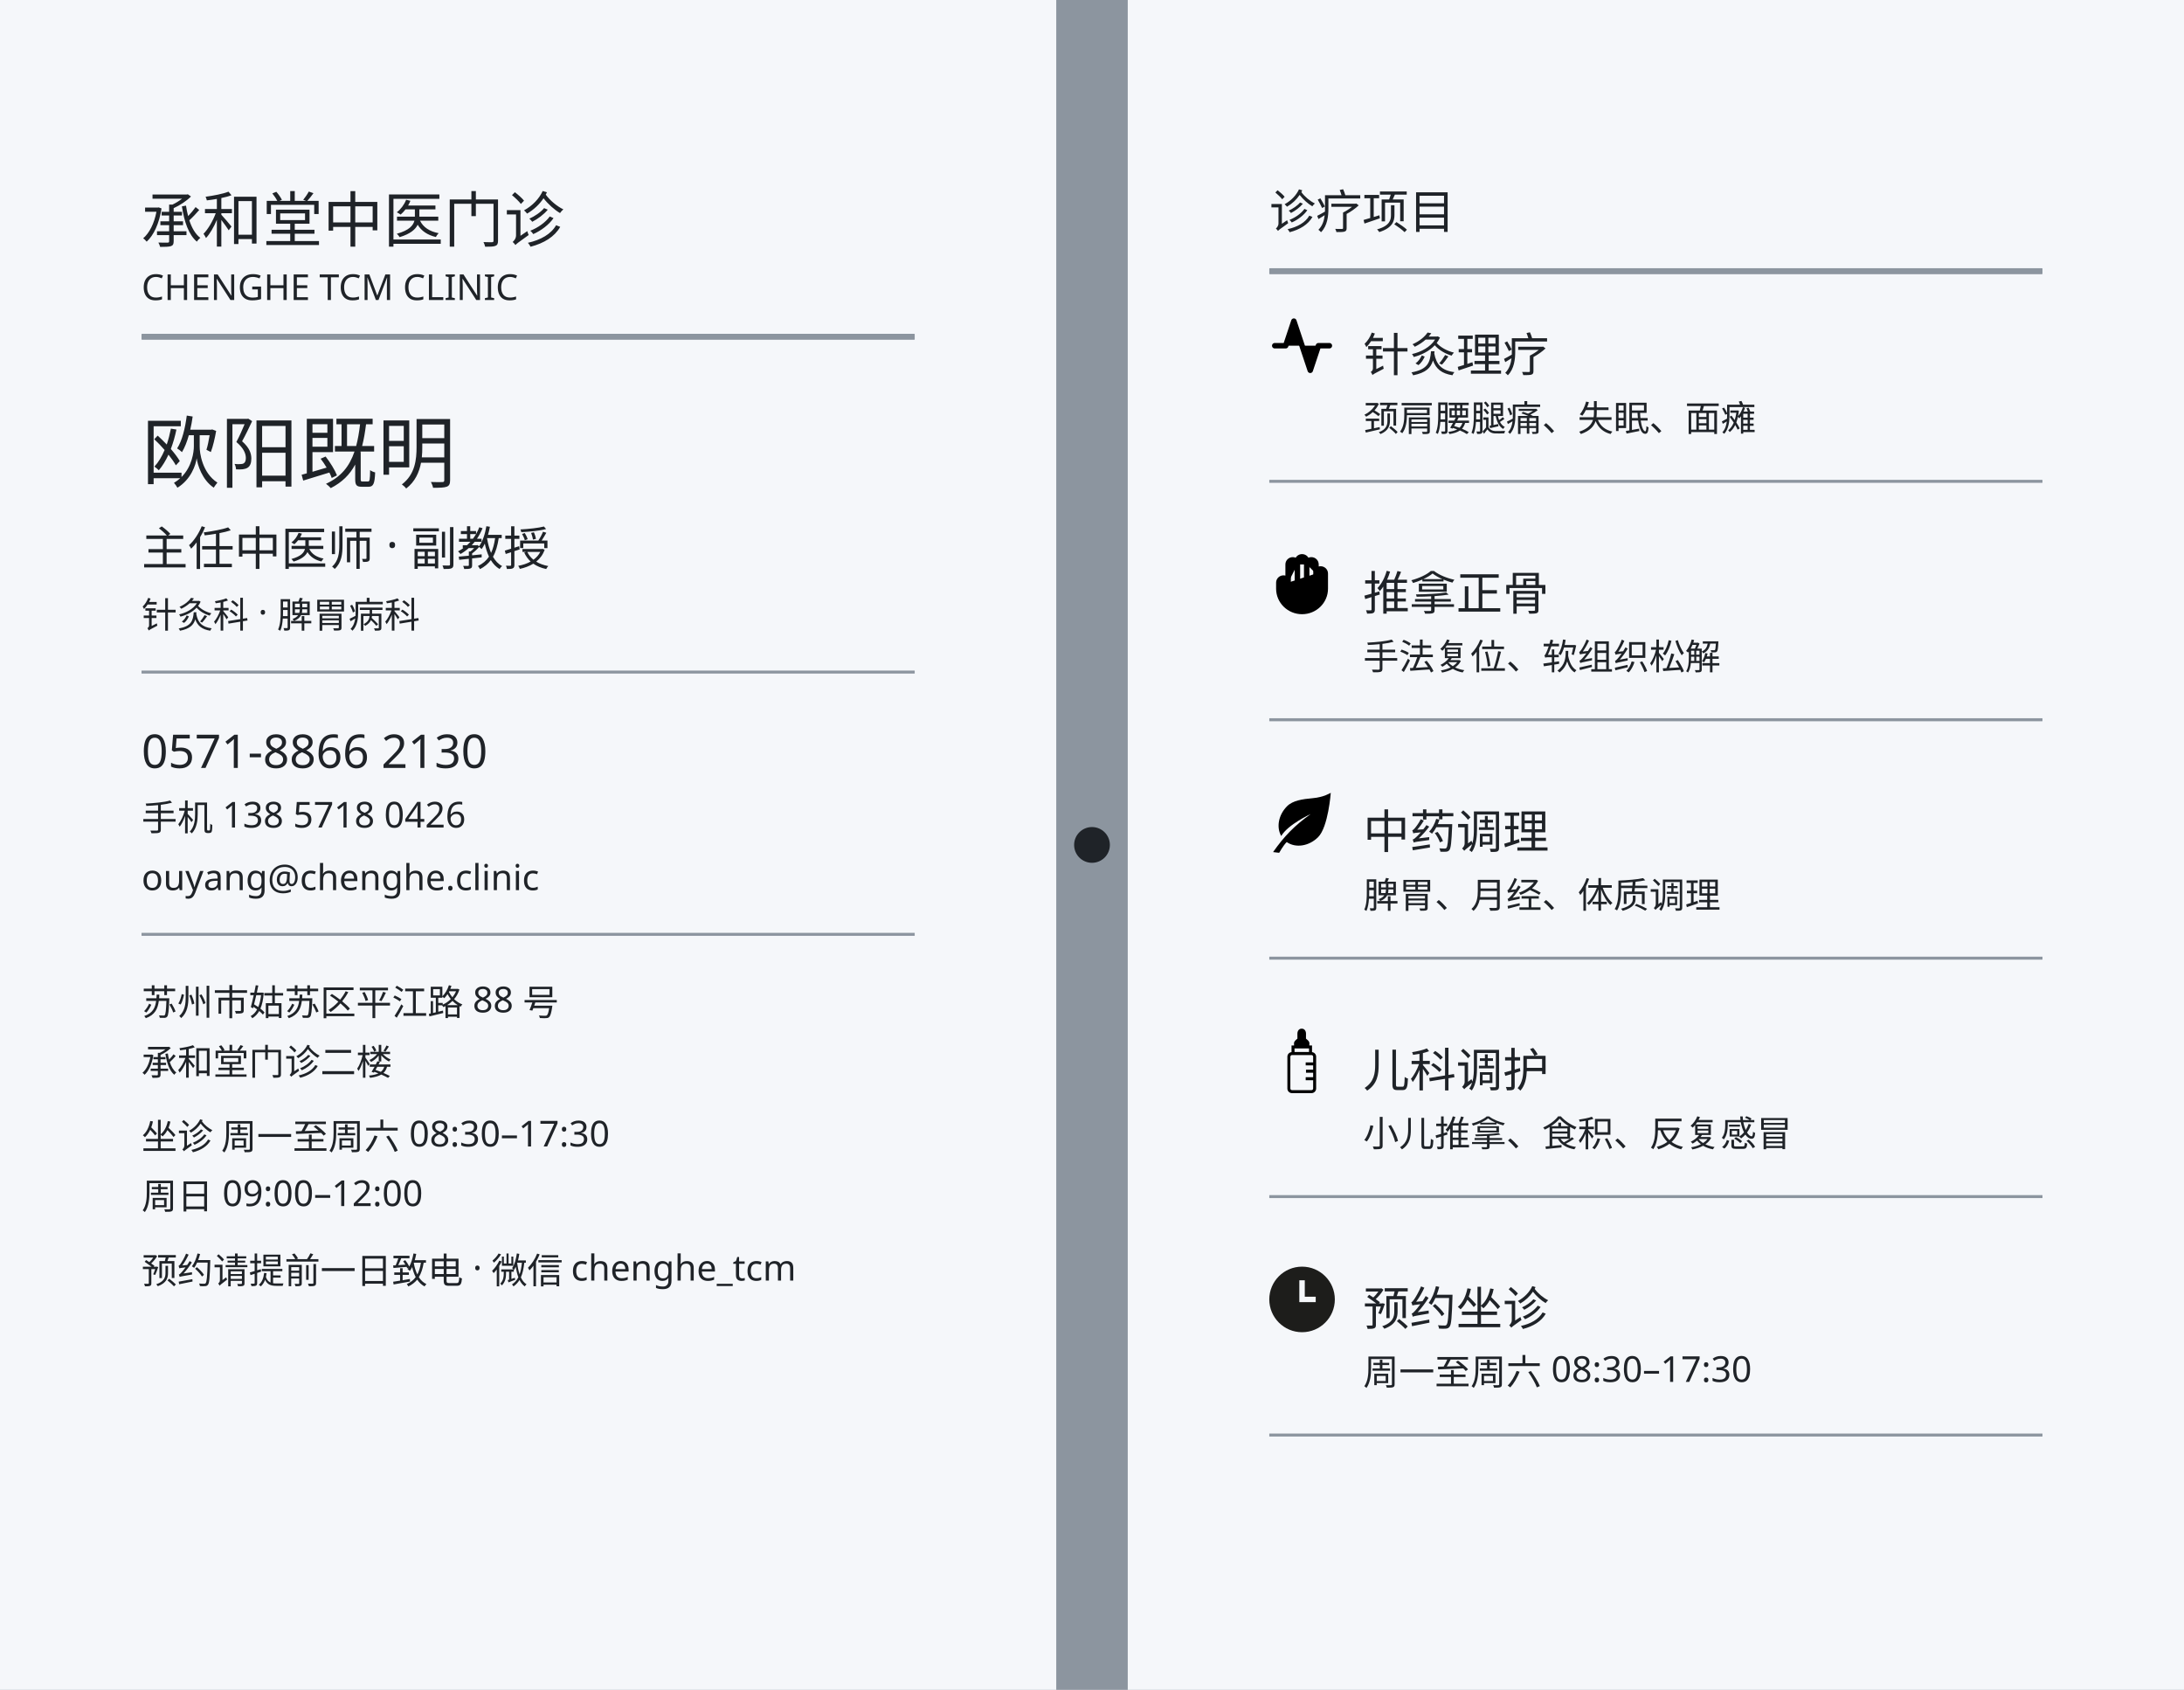
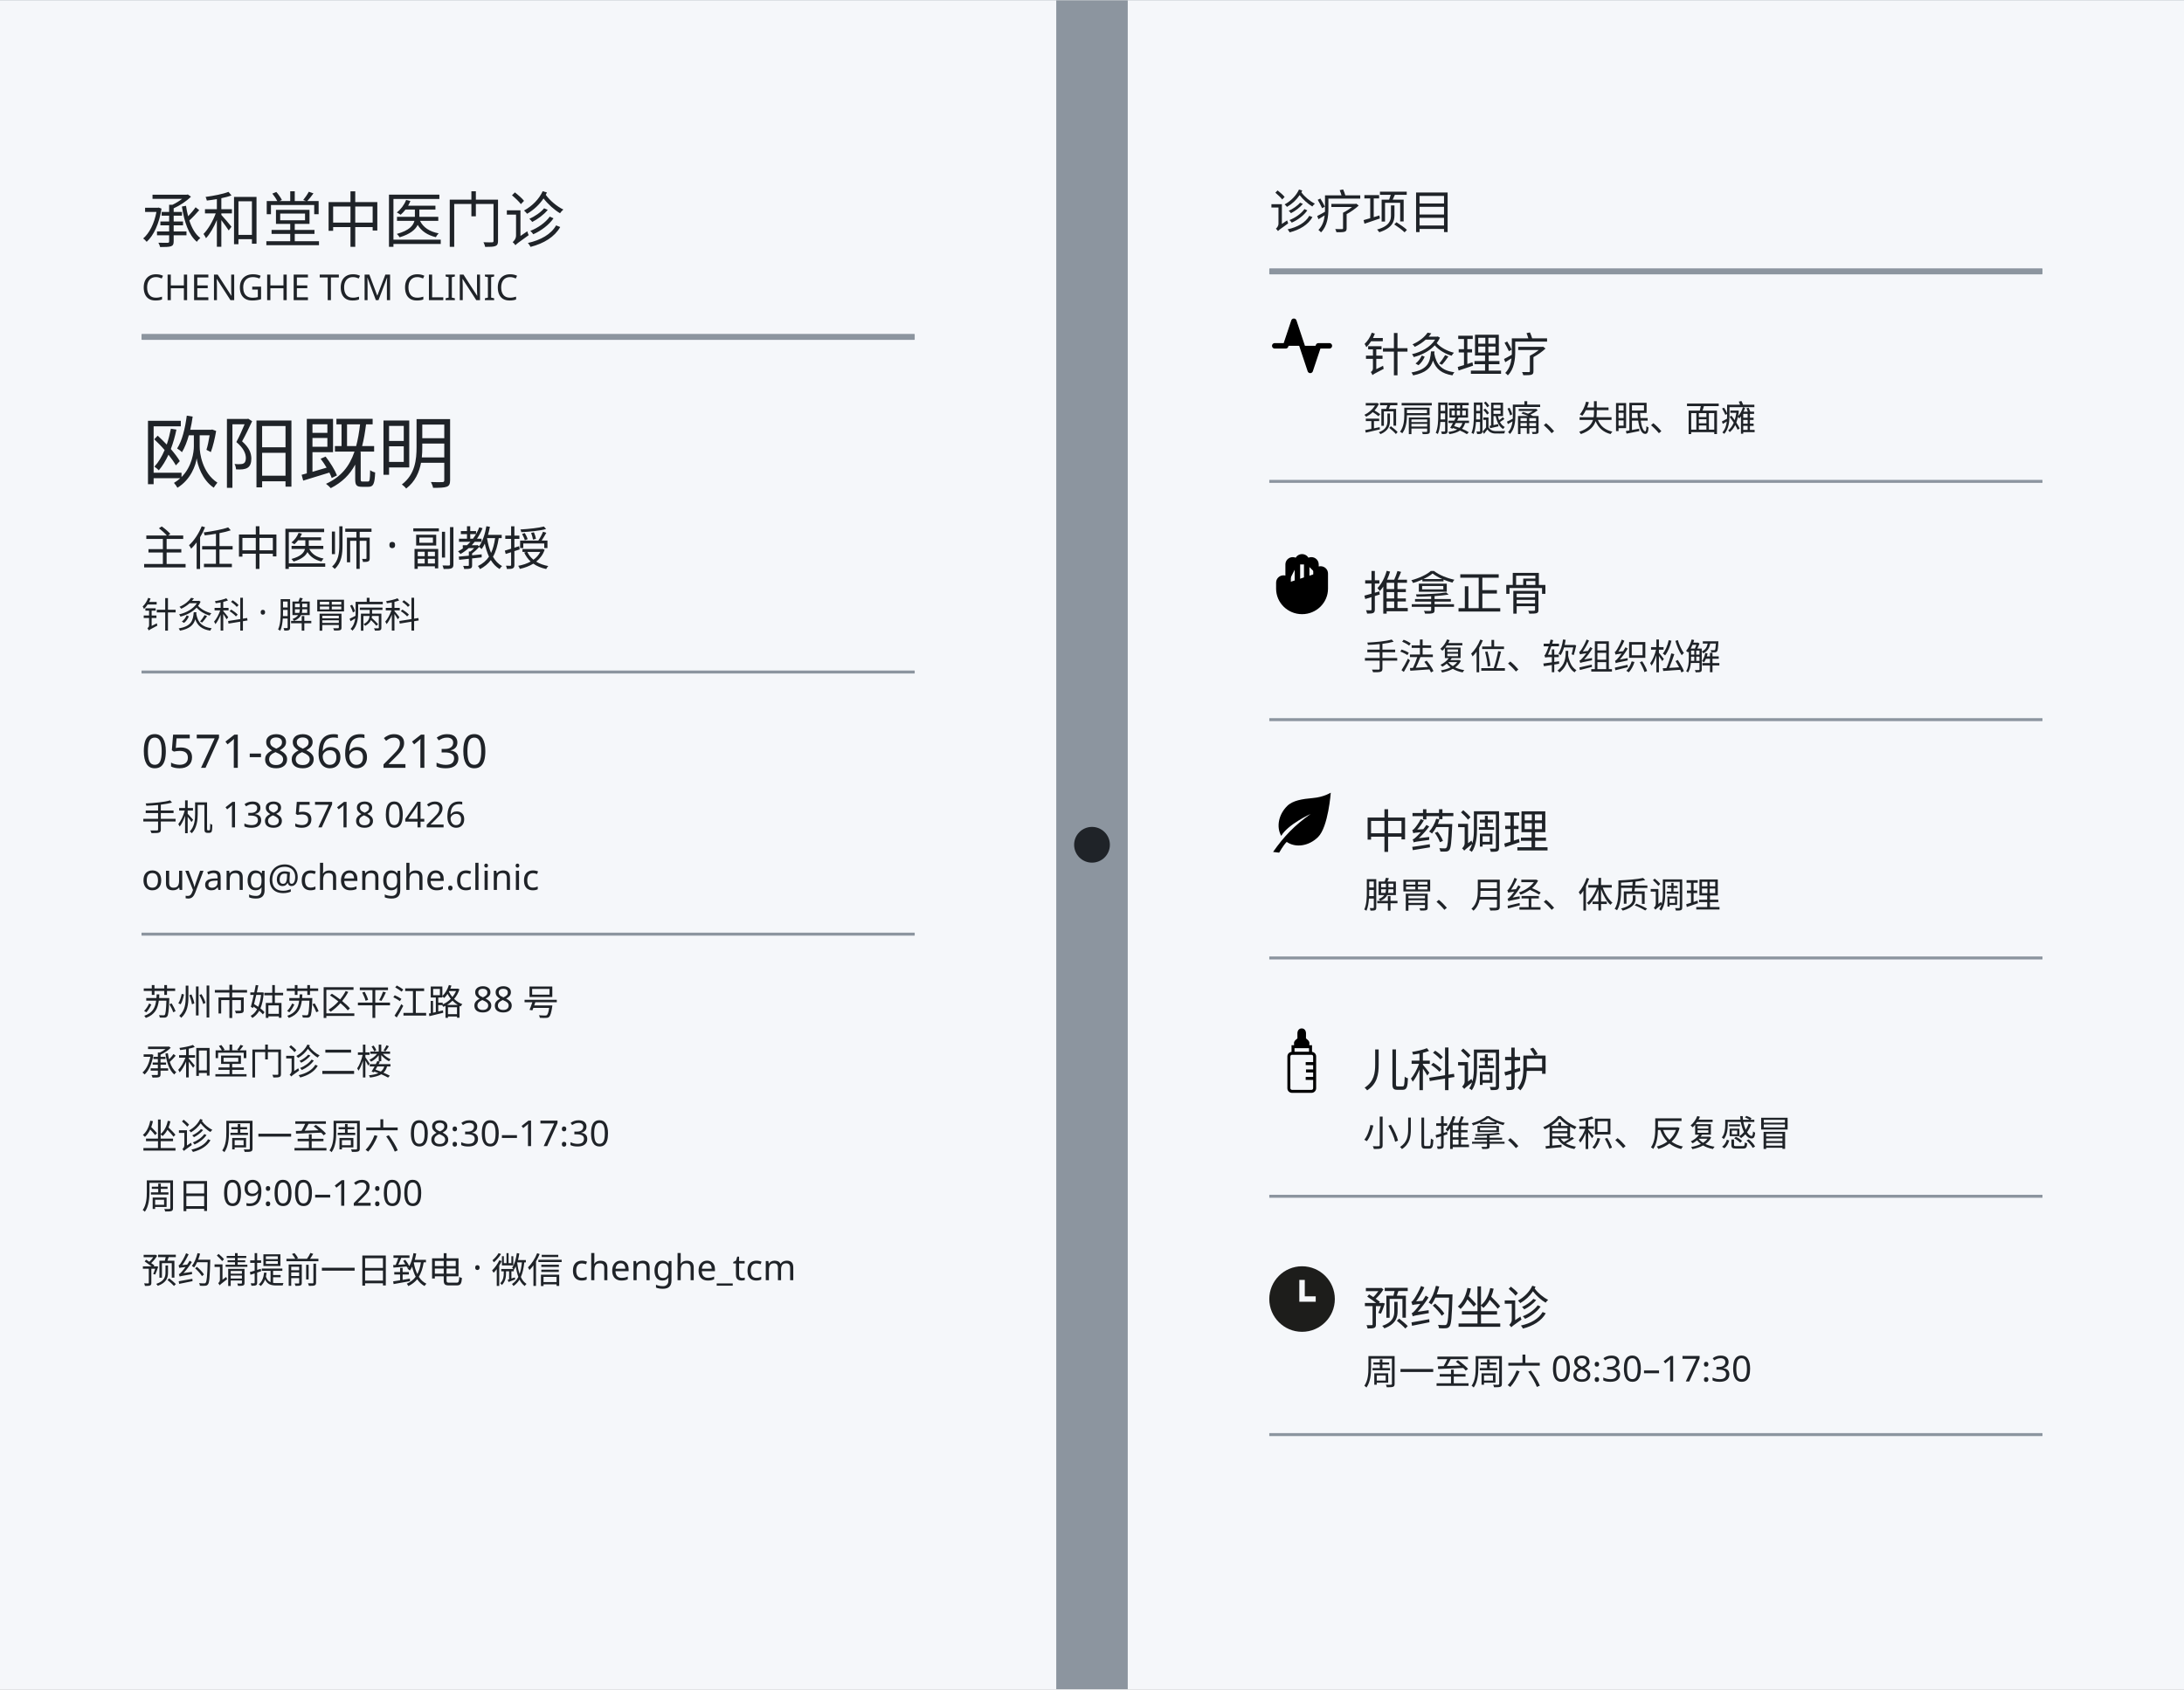
- <svg xmlns="http://www.w3.org/2000/svg" viewBox="0 0 1466 1134" width="1466" height="1134" role="img" aria-label="承和堂中医门诊名片拼版 · 竖版台账正反两面">
+ <svg xmlns="http://www.w3.org/2000/svg" viewBox="0 0 1466 1134" width="124.064mm" height="96mm" role="img" aria-label="承和堂中医门诊名片拼版 · 竖版台账正反两面">
  <style>.p-vec-neutral{fill:#8C959F}.s-vec-neutral{stroke:#8C959F;stroke-width:2;stroke-linecap:round;stroke-linejoin:round}.p-vec-ink{fill:#1F2328}.s-vec-ink{stroke:#1F2328;stroke-width:2;stroke-linecap:round;stroke-linejoin:round}.p-vec-white{fill:#FFFFFF}.s-vec-white{stroke:#FFFFFF;stroke-width:2;stroke-linecap:round;stroke-linejoin:round}</style>
  <g role="img">
    <rect id="sheetground" class="p-vec-neutral" x="0" y="0" width="1466" height="1134" rx="0" ry="0" />
  </g>
  <g role="img">
    <circle id="regmark" class="p-vec-ink" cx="733" cy="567" r="12" />
  </g>
  <svg x="0" y="0" width="709" height="1134" viewBox="0 0 709 1134" data-source-ref="facefront">
    <style>.p-vec-surface{fill:#F5F7FA}.s-vec-surface{stroke:#F5F7FA;stroke-width:2;stroke-linecap:round;stroke-linejoin:round}.p-vec-ink{fill:#1F2328}.s-vec-ink{stroke:#1F2328;stroke-width:2;stroke-linecap:round;stroke-linejoin:round}.p-vec-neutral{fill:#8C959F}.s-vec-neutral{stroke:#8C959F;stroke-width:2;stroke-linecap:round;stroke-linejoin:round}</style>
    <g role="img">
      <rect id="ground" class="p-vec-surface" x="0" y="0" width="709" height="1134" rx="0" ry="0" />
    </g>
    <g role="img">
      <text id="org" class="p-vec-ink" x="95" y="162.33" font-size="40.56" font-family="sans-serif">承和堂中医门诊</text>
    </g>
    <g role="img">
      <text id="orgsub" class="p-vec-ink" x="95" y="201.33" font-size="24" font-family="sans-serif">CHENGHE TCM CLINIC</text>
    </g>
    <g role="img">
      <rect id="ruleone" class="p-vec-neutral" x="95" y="224" width="519" height="4" rx="0.333" ry="0.333" />
    </g>
    <g role="img">
      <text id="name" class="p-vec-ink" x="95" y="323.23" font-size="52.73" font-family="sans-serif">欧阳既明</text>
    </g>
    <g role="img">
      <text id="title" class="p-vec-ink" x="95" y="379.33" font-size="31.2" font-family="sans-serif">主任中医师 · 副教授</text>
    </g>
    <g role="img">
      <text id="dept" class="p-vec-ink" x="95" y="421.33" font-size="24" font-family="sans-serif">针灸科 · 脾胃病科</text>
    </g>
    <g role="img">
      <rect id="ruletwo" class="p-vec-neutral" x="95" y="450" width="519" height="2" rx="0.167" ry="0.167" />
    </g>
    <g role="img">
      <text id="tel" class="p-vec-ink" x="95" y="515.33" font-size="31.2" font-family="sans-serif">0571-8866 2130</text>
    </g>
    <g role="img">
      <text id="mobile" class="p-vec-ink" x="95" y="557.33" font-size="24" font-family="sans-serif">手机 138 5718 0426</text>
    </g>
    <g role="img">
      <text id="mail" class="p-vec-ink" x="95" y="597.33" font-size="24" font-family="sans-serif">ouyang@chenghe.clinic</text>
    </g>
    <g role="img">
      <rect id="rulethree" class="p-vec-neutral" x="95" y="626" width="519" height="2" rx="0.167" ry="0.167" />
    </g>
    <g role="img">
      <text id="addr" class="p-vec-ink" x="95" y="681.33" font-size="24" font-family="sans-serif">苏州市姑苏区平江路 88 号</text>
    </g>
    <g role="img">
      <text id="addrtwo" class="p-vec-ink" x="95" y="721.33" font-size="24" font-family="sans-serif">承和堂门诊二楼</text>
    </g>
    <g role="img">
      <text id="hours" class="p-vec-ink" x="95" y="771.33" font-size="24" font-family="sans-serif">坐诊 周一至周六 08:30–17:30</text>
    </g>
    <g role="img">
      <text id="hourstwo" class="p-vec-ink" x="95" y="811.33" font-size="24" font-family="sans-serif">周日 09:00–12:00</text>
    </g>
    <g role="img">
      <text id="book" class="p-vec-ink" x="95" y="861.33" font-size="24" font-family="sans-serif">预约请提前一日致电 · 微信 chenghe_tcm</text>
    </g>
  </svg>
  <svg x="757" y="0" width="709" height="1134" viewBox="0 0 709 1134" data-source-ref="faceback">
    <style>.p-vec-surface{fill:#F5F7FA}.s-vec-surface{stroke:#F5F7FA;stroke-width:2;stroke-linecap:round;stroke-linejoin:round}.p-vec-ink{fill:#1F2328}.s-vec-ink{stroke:#1F2328;stroke-width:2;stroke-linecap:round;stroke-linejoin:round}.p-vec-neutral{fill:#8C959F}.s-vec-neutral{stroke:#8C959F;stroke-width:2;stroke-linecap:round;stroke-linejoin:round}</style>
    <g role="img">
      <rect id="ground" class="p-vec-surface" x="0" y="0" width="709" height="1134" rx="0" ry="0" />
    </g>
    <g role="img">
      <text id="listtitle" class="p-vec-ink" x="95" y="153.33" font-size="31.2" font-family="sans-serif">诊疗项目</text>
    </g>
    <g role="img">
      <rect id="ruletop" class="p-vec-neutral" x="95" y="180" width="519" height="4" rx="0.333" ry="0.333" />
    </g>
    <g role="img">
      <text id="labelone" class="p-vec-ink" x="158" y="249.33" font-size="31.2" font-family="sans-serif">针灸理疗</text>
    </g>
    <g role="img">
      <text id="subone" class="p-vec-ink" x="158" y="289.33" font-size="24" font-family="sans-serif">颈肩腰腿痛、失眠、面瘫</text>
    </g>
    <g role="img">
      <rect id="hairone" class="p-vec-neutral" x="95" y="322" width="519" height="2" rx="0.167" ry="0.167" />
    </g>
    <g role="img">
      <text id="labeltwo" class="p-vec-ink" x="158" y="409.33" font-size="31.2" font-family="sans-serif">推拿正骨</text>
    </g>
    <g role="img">
      <text id="subtwo" class="p-vec-ink" x="158" y="449.33" font-size="24" font-family="sans-serif">手法复位、软组织松解</text>
    </g>
    <g role="img">
      <rect id="hairtwo" class="p-vec-neutral" x="95" y="482" width="519" height="2" rx="0.167" ry="0.167" />
    </g>
    <g role="img">
      <text id="labelthree" class="p-vec-ink" x="158" y="569.33" font-size="31.2" font-family="sans-serif">中药调理</text>
    </g>
    <g role="img">
      <text id="subthree" class="p-vec-ink" x="158" y="609.33" font-size="24" font-family="sans-serif">脾胃、月经、体质调理</text>
    </g>
    <g role="img">
      <rect id="hairthree" class="p-vec-neutral" x="95" y="642" width="519" height="2" rx="0.167" ry="0.167" />
    </g>
    <g role="img">
      <text id="labelfour" class="p-vec-ink" x="158" y="729.33" font-size="31.2" font-family="sans-serif">儿科调护</text>
    </g>
    <g role="img">
      <text id="subfour" class="p-vec-ink" x="158" y="769.33" font-size="24" font-family="sans-serif">小儿推拿、食积、反复感冒</text>
    </g>
    <g role="img">
      <rect id="hairfour" class="p-vec-neutral" x="95" y="802" width="519" height="2" rx="0.167" ry="0.167" />
    </g>
    <g role="img">
      <text id="labelfive" class="p-vec-ink" x="158" y="889.33" font-size="31.2" font-family="sans-serif">预约坐诊</text>
    </g>
    <g role="img">
      <text id="subfive" class="p-vec-ink" x="158" y="929.33" font-size="24" font-family="sans-serif">周一至周六 08:30–17:30</text>
    </g>
    <g role="img">
      <rect id="hairfive" class="p-vec-neutral" x="95" y="962" width="519" height="2" rx="0.167" ry="0.167" />
    </g>
    <svg x="95" y="210" width="44" height="44" viewBox="0 0 24 24" data-source-ref="iconpulse">
      <path d="M22 12H18l-3 9L9 3 6 12H2" stroke="#000" stroke-width="2" stroke-linecap="round" stroke-linejoin="round" />
    </svg>
    <svg x="95" y="370" width="44" height="44" viewBox="0 0 24 24" data-source-ref="iconhand">
      <path d="M6.9 11.444v2.778m0-2.778V4.778c0-.92.761-1.667 1.7-1.667.939.0 1.7.746 1.7 1.667M6.9 11.444C6.9 10.524 6.139 9.778 5.2 9.778S3.5 10.524 3.5 11.444v2.222C3.5 18.269 7.306 22 12 22c4.694.0 8.5-3.731 8.5-8.333V8.111C20.5 7.191 19.739 6.444 18.8 6.444s-1.7.746-1.7 1.667M10.3 4.778V10.889m0-6.111V3.667C10.3 2.746 11.061 2 12 2s1.7.746 1.7 1.667V4.778m0 0V10.889m0-6.111C13.7 3.857 14.461 3.111 15.4 3.111 16.339 3.111 17.1 3.857 17.1 4.778V8.111m0 0V10.889" stroke="#000" stroke-width="2" stroke-linecap="round" stroke-linejoin="round" />
    </svg>
    <svg x="95" y="530" width="44" height="44" viewBox="-77 79 100 100" data-source-ref="iconleaf">
      <g>
        <path d="M-2.5 151.2C13 135.8 16.8 83.6 16.8 83.6s-10.7 6.8-27.5 8.2c-15.8 1.4-30.5 3.6-39.1 12.2-13.3 13.3-16.6 32.1-9 45.5 10.5-17.8 45-33.5 45-33.5-24.5 17.4-40.6 34-57.4 58l9.3 1.1s6.1-11.1 11.5-16.4C-37 168.1-16.6 165.3-2.5 151.2z" />
      </g>
    </svg>
    <svg x="95" y="690" width="44" height="44" viewBox="0 0 256 256" data-source-ref="iconbaby">
      <path id="XMLID_5_" d="M88.6 253.4H165c9.9.0 18-8.1 18-18V111.1c0-9.3-7.1-16.8-16.1-17.8v-26h-10.6c.2-1.3.4-6.6.4-7.9.0-8.8-6.8-13-13.4-18.7.0-.5.1-18.7.1-19.2.0-10.9-5.9-19.8-16.8-19.8-10.9.0-16.8 8.9-16.8 19.8.0.5.0 18.7.1 19.2-6.5 5.7-13.4 9.9-13.4 18.7.0 1.3.2 6.6.4 7.9h-10v26c-9.1.9-16.2 8.5-16.2 17.8v124.4C70.6 245.4 78.7 253.4 88.6 253.4zM155.2 79v13.9H98.6V79h56.6zM82.4 111.1c0-3.4 2.8-6.3 6.3-6.3H165c3.5.0 6.3 2.8 6.3 6.3v22.3h-29.1v11.7h29.1V162h-27.9v11.7h27.9v17.6h-29.1V203h29.1v32.4c0 3.5-2.8 6.3-6.3 6.3H88.6c-3.4.0-6.3-2.8-6.3-6.3V111.1z" />
    </svg>
    <svg x="95" y="850" width="44" height="44" viewBox="0 0 12 12" data-source-ref="iconclock">
      <path d="M6 0C2.686.0.0 2.686.0 6s2.686 6 6 6 6-2.686 6-6S9.314.0 6 0zM8.5 6.5h-3v-4h1v3h2v1z" fill="#1D1D1B" />
    </svg>
  </svg>
</svg>
